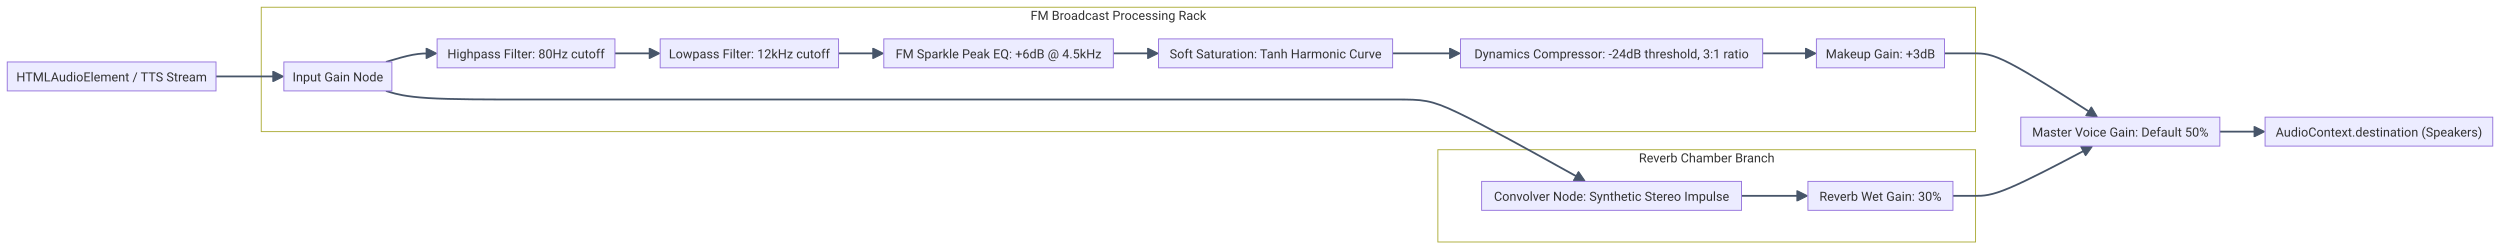
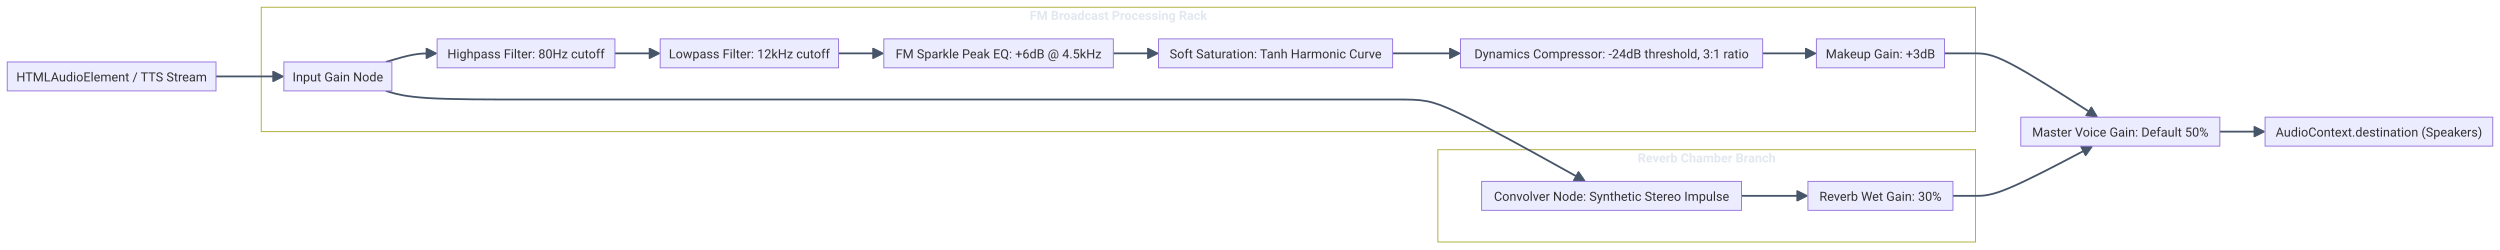
<svg xmlns="http://www.w3.org/2000/svg" aria-roledescription="flowchart-v2" role="graphics-document document" viewBox="-8 -8 2763.531 275.5" height="275.5" width="2763.531" id="diag_3" style="background: transparent;">
-   <style>#diag_3{font-family:-apple-system,BlinkMacSystemFont,"Segoe UI",Roboto,Helvetica,Arial,sans-serif;font-size:14px;fill:#333;}#diag_3 .error-icon{fill:#552222;}#diag_3 .error-text{fill:#552222;stroke:#552222;}#diag_3 .edge-thickness-normal{stroke-width:2px;}#diag_3 .edge-thickness-thick{stroke-width:3.5px;}#diag_3 .edge-pattern-solid{stroke-dasharray:0;}#diag_3 .edge-pattern-dashed{stroke-dasharray:3;}#diag_3 .edge-pattern-dotted{stroke-dasharray:2;}#diag_3 .marker{fill:#475569;stroke:#475569;}#diag_3 .marker.cross{stroke:#475569;}#diag_3 svg{font-family:-apple-system,BlinkMacSystemFont,"Segoe UI",Roboto,Helvetica,Arial,sans-serif;font-size:14px;}#diag_3 .label{font-family:-apple-system,BlinkMacSystemFont,"Segoe UI",Roboto,Helvetica,Arial,sans-serif;color:#333;}#diag_3 .cluster-label text{fill:#333;}#diag_3 .cluster-label span,#diag_3 p{color:#333;}#diag_3 .label text,#diag_3 span,#diag_3 p{fill:#333;color:#333;}#diag_3 .node rect,#diag_3 .node circle,#diag_3 .node ellipse,#diag_3 .node polygon,#diag_3 .node path{fill:#ECECFF;stroke:#9370DB;stroke-width:1px;}#diag_3 .flowchart-label text{text-anchor:middle;}#diag_3 .node .katex path{fill:#000;stroke:#000;stroke-width:1px;}#diag_3 .node .label{text-align:center;}#diag_3 .node.clickable{cursor:pointer;}#diag_3 .arrowheadPath{fill:#333333;}#diag_3 .edgePath .path{stroke:#475569;stroke-width:2.0px;}#diag_3 .flowchart-link{stroke:#475569;fill:none;}#diag_3 .edgeLabel{background-color:transparent;text-align:center;}#diag_3 .edgeLabel rect{opacity:0;fill:none;}#diag_3 .labelBkg{background-color:transparent;}#diag_3 .cluster rect{fill:none;stroke:#aaaa33;stroke-width:1px;}#diag_3 .cluster text{fill:#333;}#diag_3 .cluster span,#diag_3 p{color:#333;}#diag_3 div.mermaidTooltip{position:absolute;text-align:center;max-width:200px;padding:2px;font-family:-apple-system,BlinkMacSystemFont,"Segoe UI",Roboto,Helvetica,Arial,sans-serif;font-size:12px;background:#ffffff;border:1px solid #aaaa33;border-radius:2px;pointer-events:none;z-index:100;}#diag_3 .flowchartTitleText{text-anchor:middle;font-size:18px;fill:#333;}#diag_3 :root{--mermaid-font-family:-apple-system,BlinkMacSystemFont,"Segoe UI",Roboto,Helvetica,Arial,sans-serif;}</style>
+   <style>#diag_3{font-family:-apple-system,BlinkMacSystemFont,"Segoe UI",Roboto,Helvetica,Arial,sans-serif;font-size:14px;fill:#333;}#diag_3 .error-icon{fill:#552222;}#diag_3 .error-text{fill:#552222;stroke:#552222;}#diag_3 .edge-thickness-normal{stroke-width:2px;}#diag_3 .edge-thickness-thick{stroke-width:3.5px;}#diag_3 .edge-pattern-solid{stroke-dasharray:0;}#diag_3 .edge-pattern-dashed{stroke-dasharray:3;}#diag_3 .edge-pattern-dotted{stroke-dasharray:2;}#diag_3 .marker{fill:#475569;stroke:#475569;}#diag_3 .marker.cross{stroke:#475569;}#diag_3 svg{font-family:-apple-system,BlinkMacSystemFont,"Segoe UI",Roboto,Helvetica,Arial,sans-serif;font-size:14px;}#diag_3 .label{font-family:-apple-system,BlinkMacSystemFont,"Segoe UI",Roboto,Helvetica,Arial,sans-serif;color:#333;}#diag_3 .cluster-label text{fill:#e2e8f0;font-weight:600;}#diag_3 .cluster-label span,#diag_3 p{color:#333;}#diag_3 .label text,#diag_3 span,#diag_3 p{fill:#333;color:#333;}#diag_3 .node rect,#diag_3 .node circle,#diag_3 .node ellipse,#diag_3 .node polygon,#diag_3 .node path{fill:#ECECFF;stroke:#9370DB;stroke-width:1px;}#diag_3 .flowchart-label text{text-anchor:middle;}#diag_3 .node .katex path{fill:#000;stroke:#000;stroke-width:1px;}#diag_3 .node .label{text-align:center;}#diag_3 .node.clickable{cursor:pointer;}#diag_3 .arrowheadPath{fill:#333333;}#diag_3 .edgePath .path{stroke:#475569;stroke-width:2.0px;}#diag_3 .flowchart-link{stroke:#475569;fill:none;}#diag_3 .edgeLabel{text-align:center;}#diag_3 .edgeLabel rect{fill:#f1f5f9;stroke:#cbd5e1;stroke-width:1px;rx:4px;ry:4px;}#diag_3 .labelBkg{background-color:transparent;}#diag_3 .cluster rect{fill:none;stroke:#aaaa33;stroke-width:1px;}#diag_3 .cluster text{fill:#e2e8f0;font-weight:600;}#diag_3 .cluster span,#diag_3 p{color:#333;}#diag_3 div.mermaidTooltip{position:absolute;text-align:center;max-width:200px;padding:2px;font-family:-apple-system,BlinkMacSystemFont,"Segoe UI",Roboto,Helvetica,Arial,sans-serif;font-size:12px;background:#ffffff;border:1px solid #aaaa33;border-radius:2px;pointer-events:none;z-index:100;}#diag_3 .flowchartTitleText{text-anchor:middle;font-size:18px;fill:#333;}#diag_3 :root{--mermaid-font-family:-apple-system,BlinkMacSystemFont,"Segoe UI",Roboto,Helvetica,Arial,sans-serif;}</style>
  <g>
    <marker orient="auto" markerHeight="12" markerWidth="12" markerUnits="userSpaceOnUse" refY="5" refX="6" viewBox="0 0 10 10" class="marker flowchart" id="diag_3_flowchart-pointEnd">
      <path style="stroke-width: 1; stroke-dasharray: 1, 0;" class="arrowMarkerPath" d="M 0 0 L 10 5 L 0 10 z" />
    </marker>
    <marker orient="auto" markerHeight="12" markerWidth="12" markerUnits="userSpaceOnUse" refY="5" refX="4.5" viewBox="0 0 10 10" class="marker flowchart" id="diag_3_flowchart-pointStart">
      <path style="stroke-width: 1; stroke-dasharray: 1, 0;" class="arrowMarkerPath" d="M 0 5 L 10 10 L 10 0 z" />
    </marker>
    <marker orient="auto" markerHeight="11" markerWidth="11" markerUnits="userSpaceOnUse" refY="5" refX="11" viewBox="0 0 10 10" class="marker flowchart" id="diag_3_flowchart-circleEnd">
      <circle style="stroke-width: 1; stroke-dasharray: 1, 0;" class="arrowMarkerPath" r="5" cy="5" cx="5" />
    </marker>
    <marker orient="auto" markerHeight="11" markerWidth="11" markerUnits="userSpaceOnUse" refY="5" refX="-1" viewBox="0 0 10 10" class="marker flowchart" id="diag_3_flowchart-circleStart">
      <circle style="stroke-width: 1; stroke-dasharray: 1, 0;" class="arrowMarkerPath" r="5" cy="5" cx="5" />
    </marker>
    <marker orient="auto" markerHeight="11" markerWidth="11" markerUnits="userSpaceOnUse" refY="5.2" refX="12" viewBox="0 0 11 11" class="marker cross flowchart" id="diag_3_flowchart-crossEnd">
      <path style="stroke-width: 2; stroke-dasharray: 1, 0;" class="arrowMarkerPath" d="M 1,1 l 9,9 M 10,1 l -9,9" />
    </marker>
    <marker orient="auto" markerHeight="11" markerWidth="11" markerUnits="userSpaceOnUse" refY="5.2" refX="-1" viewBox="0 0 11 11" class="marker cross flowchart" id="diag_3_flowchart-crossStart">
      <path style="stroke-width: 2; stroke-dasharray: 1, 0;" class="arrowMarkerPath" d="M 1,1 l 9,9 M 10,1 l -9,9" />
    </marker>
    <g class="root">
      <g class="clusters">
        <g id="ReverbBranch" class="cluster default flowchart-label">
          <rect height="102" width="594.375" y="157.5" x="1581.438" ry="0" rx="0" style="" />
          <g transform="translate(1878.625, 157.5)" class="cluster-label">
            <text style="">
              <tspan class="row" x="0" dy="1em" xml:space="preserve">Reverb Chamber Branch</tspan>
            </text>
          </g>
        </g>
        <g id="VoiceProcessingRack" class="cluster default flowchart-label">
          <rect height="137.5" width="1895.031" y="0" x="280.781" ry="0" rx="0" style="" />
          <g transform="translate(1228.297, 0)" class="cluster-label">
            <text style="">
              <tspan class="row" x="0" dy="1em" xml:space="preserve">FM Broadcast Processing Rack</tspan>
            </text>
          </g>
        </g>
      </g>
      <g class="edgePaths">
        <path marker-end="url(#diag_3_flowchart-pointEnd)" style="fill:none;" class="edge-thickness-normal edge-pattern-solid flowchart-link LS-DJAudio LE-InputGain" id="L-DJAudio-InputGain-0" d="M230.781,76.5L234.948,76.5C239.115,76.5,247.448,76.5,255.781,76.5C264.115,76.5,272.448,76.5,279.898,76.5C287.348,76.5,293.915,76.5,297.198,76.5L300.481,76.5" />
        <path marker-end="url(#diag_3_flowchart-pointEnd)" style="fill:none;" class="edge-thickness-normal edge-pattern-solid flowchart-link LS-InputGain LE-Highpass" id="L-InputGain-Highpass-0" d="M418.631,60.5L423.891,58.917C429.15,57.333,439.669,54.167,448.211,52.583C456.754,51,463.321,51,466.604,51L469.888,51" />
        <path marker-end="url(#diag_3_flowchart-pointEnd)" style="fill:none;" class="edge-thickness-normal edge-pattern-solid flowchart-link LS-Highpass LE-Lowpass" id="L-Highpass-Lowpass-0" d="M671.766,51L675.932,51C680.099,51,688.432,51,695.882,51C703.332,51,709.899,51,713.182,51L716.466,51" />
        <path marker-end="url(#diag_3_flowchart-pointEnd)" style="fill:none;" class="edge-thickness-normal edge-pattern-solid flowchart-link LS-Lowpass LE-Sparkle" id="L-Lowpass-Sparkle-0" d="M918.969,51L923.135,51C927.302,51,935.635,51,943.085,51C950.535,51,957.102,51,960.385,51L963.669,51" />
        <path marker-end="url(#diag_3_flowchart-pointEnd)" style="fill:none;" class="edge-thickness-normal edge-pattern-solid flowchart-link LS-Sparkle LE-WaveShaper" id="L-Sparkle-WaveShaper-0" d="M1222.688,51L1226.854,51C1231.021,51,1239.354,51,1246.804,51C1254.254,51,1260.821,51,1264.104,51L1267.388,51" />
        <path marker-end="url(#diag_3_flowchart-pointEnd)" style="fill:none;" class="edge-thickness-normal edge-pattern-solid flowchart-link LS-WaveShaper LE-Compressor" id="L-WaveShaper-Compressor-0" d="M1531.438,51L1535.604,51C1539.771,51,1548.104,51,1556.438,51C1564.771,51,1573.104,51,1580.554,51C1588.004,51,1594.571,51,1597.854,51L1601.138,51" />
        <path marker-end="url(#diag_3_flowchart-pointEnd)" style="fill:none;" class="edge-thickness-normal edge-pattern-solid flowchart-link LS-Compressor LE-MakeupGain" id="L-Compressor-MakeupGain-0" d="M1940.5,51L1944.667,51C1948.833,51,1957.167,51,1966.175,51C1975.184,51,1984.868,51,1989.71,51L1994.552,51" />
        <path marker-end="url(#diag_3_flowchart-pointEnd)" style="fill:none;" class="edge-thickness-normal edge-pattern-solid flowchart-link LS-InputGain LE-Convolver" id="L-InputGain-Convolver-0" d="M418.631,92.5L423.891,94.083C429.15,95.667,439.669,98.833,465.476,100.417C491.284,102,532.38,102,573.477,102C614.573,102,655.669,102,696.818,102C737.966,102,779.167,102,820.367,102C861.568,102,902.768,102,948.678,102C994.589,102,1045.208,102,1095.828,102C1146.448,102,1197.068,102,1248.107,102C1299.146,102,1350.604,102,1402.063,102C1453.521,102,1504.979,102,1534.875,102C1564.771,102,1573.104,102,1603.695,116.655C1634.286,131.31,1687.135,160.62,1713.56,175.275L1739.984,189.929" />
        <path marker-end="url(#diag_3_flowchart-pointEnd)" style="fill:none;" class="edge-thickness-normal edge-pattern-solid flowchart-link LS-Convolver LE-WetGain" id="L-Convolver-WetGain-0" d="M1917.125,208.5L1925.188,208.5C1933.25,208.5,1949.375,208.5,1960.721,208.5C1972.067,208.5,1978.633,208.5,1981.917,208.5L1985.2,208.5" />
        <path marker-end="url(#diag_3_flowchart-pointEnd)" style="fill:none;" class="edge-thickness-normal edge-pattern-solid flowchart-link LS-MakeupGain LE-MasterGain" id="L-MakeupGain-MasterGain-0" d="M2141.461,51L2147.186,51C2152.911,51,2164.362,51,2174.254,51C2184.146,51,2192.479,51,2214.242,62.273C2236.005,73.547,2271.198,96.094,2288.795,107.367L2306.391,118.641" />
        <path marker-end="url(#diag_3_flowchart-pointEnd)" style="fill:none;" class="edge-thickness-normal edge-pattern-solid flowchart-link LS-WetGain LE-MasterGain" id="L-WetGain-MasterGain-0" d="M2150.813,208.5L2154.979,208.5C2159.146,208.5,2167.479,208.5,2175.813,208.5C2184.146,208.5,2192.479,208.5,2213.296,199.744C2234.112,190.989,2267.412,173.478,2284.061,164.722L2300.711,155.967" />
        <path marker-end="url(#diag_3_flowchart-pointEnd)" style="fill:none;" class="edge-thickness-normal edge-pattern-solid flowchart-link LS-MasterGain LE-Destination" id="L-MasterGain-Destination-0" d="M2445.844,137.5L2450.01,137.5C2454.177,137.5,2462.51,137.5,2469.96,137.5C2477.41,137.5,2483.977,137.5,2487.26,137.5L2490.544,137.5" />
      </g>
      <g class="edgeLabels">
        <g class="edgeLabel">
          <g transform="translate(0, 0)" class="label">
            <rect height="0" width="0" ry="0" rx="0" />
            <text style="">
              <tspan class="row" x="0" dy="1em" xml:space="preserve" />
            </text>
          </g>
        </g>
        <g class="edgeLabel">
          <g transform="translate(0, 0)" class="label">
            <rect height="0" width="0" ry="0" rx="0" />
            <text style="">
              <tspan class="row" x="0" dy="1em" xml:space="preserve" />
            </text>
          </g>
        </g>
        <g class="edgeLabel">
          <g transform="translate(0, 0)" class="label">
            <rect height="0" width="0" ry="0" rx="0" />
            <text style="">
              <tspan class="row" x="0" dy="1em" xml:space="preserve" />
            </text>
          </g>
        </g>
        <g class="edgeLabel">
          <g transform="translate(0, 0)" class="label">
            <rect height="0" width="0" ry="0" rx="0" />
            <text style="">
              <tspan class="row" x="0" dy="1em" xml:space="preserve" />
            </text>
          </g>
        </g>
        <g class="edgeLabel">
          <g transform="translate(0, 0)" class="label">
            <rect height="0" width="0" ry="0" rx="0" />
            <text style="">
              <tspan class="row" x="0" dy="1em" xml:space="preserve" />
            </text>
          </g>
        </g>
        <g class="edgeLabel">
          <g transform="translate(0, 0)" class="label">
            <rect height="0" width="0" ry="0" rx="0" />
            <text style="">
              <tspan class="row" x="0" dy="1em" xml:space="preserve" />
            </text>
          </g>
        </g>
        <g class="edgeLabel">
          <g transform="translate(0, 0)" class="label">
            <rect height="0" width="0" ry="0" rx="0" />
            <text style="">
              <tspan class="row" x="0" dy="1em" xml:space="preserve" />
            </text>
          </g>
        </g>
        <g class="edgeLabel">
          <g transform="translate(0, 0)" class="label">
            <rect height="0" width="0" ry="0" rx="0" />
            <text style="">
              <tspan class="row" x="0" dy="1em" xml:space="preserve" />
            </text>
          </g>
        </g>
        <g class="edgeLabel">
          <g transform="translate(0, 0)" class="label">
            <rect height="0" width="0" ry="0" rx="0" />
            <text style="">
              <tspan class="row" x="0" dy="1em" xml:space="preserve" />
            </text>
          </g>
        </g>
        <g class="edgeLabel">
          <g transform="translate(0, 0)" class="label">
            <rect height="0" width="0" ry="0" rx="0" />
            <text style="">
              <tspan class="row" x="0" dy="1em" xml:space="preserve" />
            </text>
          </g>
        </g>
        <g class="edgeLabel">
          <g transform="translate(0, 0)" class="label">
            <rect height="0" width="0" ry="0" rx="0" />
            <text style="">
              <tspan class="row" x="0" dy="1em" xml:space="preserve" />
            </text>
          </g>
        </g>
        <g class="edgeLabel">
          <g transform="translate(0, 0)" class="label">
            <rect height="0" width="0" ry="0" rx="0" />
            <text style="">
              <tspan class="row" x="0" dy="1em" xml:space="preserve" />
            </text>
          </g>
        </g>
      </g>
      <g class="nodes">
        <g transform="translate(1773.469, 208.5)" data-id="Convolver" data-node="true" id="flowchart-Convolver-200" class="node default default flowchart-label">
          <rect height="32" width="287.312" y="-16" x="-143.656" ry="0" rx="0" style="" class="basic label-container" />
          <g transform="translate(0, -8.5)" style="" class="label">
            <rect />
            <text style="">
              <tspan class="row" x="0" dy="1em" xml:space="preserve">Convolver Node: Synthetic Stereo Impulse</tspan>
            </text>
          </g>
        </g>
        <g transform="translate(2070.656, 208.5)" data-id="WetGain" data-node="true" id="flowchart-WetGain-202" class="node default default flowchart-label">
          <rect height="32" width="160.312" y="-16" x="-80.156" ry="0" rx="0" style="" class="basic label-container" />
          <g transform="translate(0, -8.5)" style="" class="label">
            <rect />
            <text style="">
              <tspan class="row" x="0" dy="1em" xml:space="preserve">Reverb Wet Gain: 30%</tspan>
            </text>
          </g>
        </g>
        <g transform="translate(573.4766, 51)" data-id="Highpass" data-node="true" id="flowchart-Highpass-188" class="node default default flowchart-label">
          <rect height="32" width="196.578" y="-16" x="-98.289" ry="0" rx="0" style="" class="basic label-container" />
          <g transform="translate(0, -8.5)" style="" class="label">
            <rect />
            <text style="">
              <tspan class="row" x="0" dy="1em" xml:space="preserve">Highpass Filter: 80Hz cutoff</tspan>
            </text>
          </g>
        </g>
        <g transform="translate(365.4844, 76.5)" data-id="InputGain" data-node="true" id="flowchart-InputGain-186" class="node default default flowchart-label">
          <rect height="32" width="119.406" y="-16" x="-59.703" ry="0" rx="0" style="" class="basic label-container" />
          <g transform="translate(0, -8.5)" style="" class="label">
            <rect />
            <text style="">
              <tspan class="row" x="0" dy="1em" xml:space="preserve">Input Gain Node</tspan>
            </text>
          </g>
        </g>
        <g transform="translate(820.3672, 51)" data-id="Lowpass" data-node="true" id="flowchart-Lowpass-190" class="node default default flowchart-label">
          <rect height="32" width="197.203" y="-16" x="-98.602" ry="0" rx="0" style="" class="basic label-container" />
          <g transform="translate(0, -8.5)" style="" class="label">
            <rect />
            <text style="">
              <tspan class="row" x="0" dy="1em" xml:space="preserve">Lowpass Filter: 12kHz cutoff</tspan>
            </text>
          </g>
        </g>
        <g transform="translate(1095.828, 51)" data-id="Sparkle" data-node="true" id="flowchart-Sparkle-192" class="node default default flowchart-label">
          <rect height="32" width="253.719" y="-16" x="-126.859" ry="0" rx="0" style="" class="basic label-container" />
          <g transform="translate(0, -8.5)" style="" class="label">
            <rect />
            <text style="">
              <tspan class="row" x="0" dy="1em" xml:space="preserve">FM Sparkle Peak EQ: +6dB @ 4.5kHz</tspan>
            </text>
          </g>
        </g>
        <g transform="translate(1402.062, 51)" data-id="WaveShaper" data-node="true" id="flowchart-WaveShaper-194" class="node default default flowchart-label">
          <rect height="32" width="258.75" y="-16" x="-129.375" ry="0" rx="0" style="" class="basic label-container" />
          <g transform="translate(0, -8.5)" style="" class="label">
            <rect />
            <text style="">
              <tspan class="row" x="0" dy="1em" xml:space="preserve">Soft Saturation: Tanh Harmonic Curve</tspan>
            </text>
          </g>
        </g>
        <g transform="translate(1773.469, 51)" data-id="Compressor" data-node="true" id="flowchart-Compressor-196" class="node default default flowchart-label">
          <rect height="32" width="334.062" y="-16" x="-167.031" ry="0" rx="0" style="" class="basic label-container" />
          <g transform="translate(0, -8.5)" style="" class="label">
            <rect />
            <text style="">
              <tspan class="row" x="0" dy="1em" xml:space="preserve">Dynamics Compressor: -24dB threshold, 3:1 ratio</tspan>
            </text>
          </g>
        </g>
        <g transform="translate(2070.656, 51)" data-id="MakeupGain" data-node="true" id="flowchart-MakeupGain-198" class="node default default flowchart-label">
          <rect height="32" width="141.609" y="-16" x="-70.805" ry="0" rx="0" style="" class="basic label-container" />
          <g transform="translate(0, -8.5)" style="" class="label">
            <rect />
            <text style="">
              <tspan class="row" x="0" dy="1em" xml:space="preserve">Makeup Gain: +3dB</tspan>
            </text>
          </g>
        </g>
        <g transform="translate(115.3906, 76.5)" data-id="DJAudio" data-node="true" id="flowchart-DJAudio-185" class="node default default flowchart-label">
          <rect height="32" width="230.781" y="-16" x="-115.391" ry="0" rx="0" style="" class="basic label-container" />
          <g transform="translate(0, -8.5)" style="" class="label">
            <rect />
            <text style="">
              <tspan class="row" x="0" dy="1em" xml:space="preserve">HTMLAudioElement / TTS Stream</tspan>
            </text>
          </g>
        </g>
        <g transform="translate(2335.828, 137.5)" data-id="MasterGain" data-node="true" id="flowchart-MasterGain-204" class="node default default flowchart-label">
          <rect height="32" width="220.031" y="-16" x="-110.016" ry="0" rx="0" style="" class="basic label-container" />
          <g transform="translate(0, -8.5)" style="" class="label">
            <rect />
            <text style="">
              <tspan class="row" x="0" dy="1em" xml:space="preserve">Master Voice Gain: Default 50%</tspan>
            </text>
          </g>
        </g>
        <g transform="translate(2621.688, 137.5)" data-id="Destination" data-node="true" id="flowchart-Destination-208" class="node default default flowchart-label">
          <rect height="32" width="251.688" y="-16" x="-125.844" ry="0" rx="0" style="" class="basic label-container" />
          <g transform="translate(0, -8.5)" style="" class="label">
            <rect />
            <text style="">
              <tspan class="row" x="0" dy="1em" xml:space="preserve">AudioContext.destination (Speakers)</tspan>
            </text>
          </g>
        </g>
      </g>
    </g>
  </g>
</svg>
